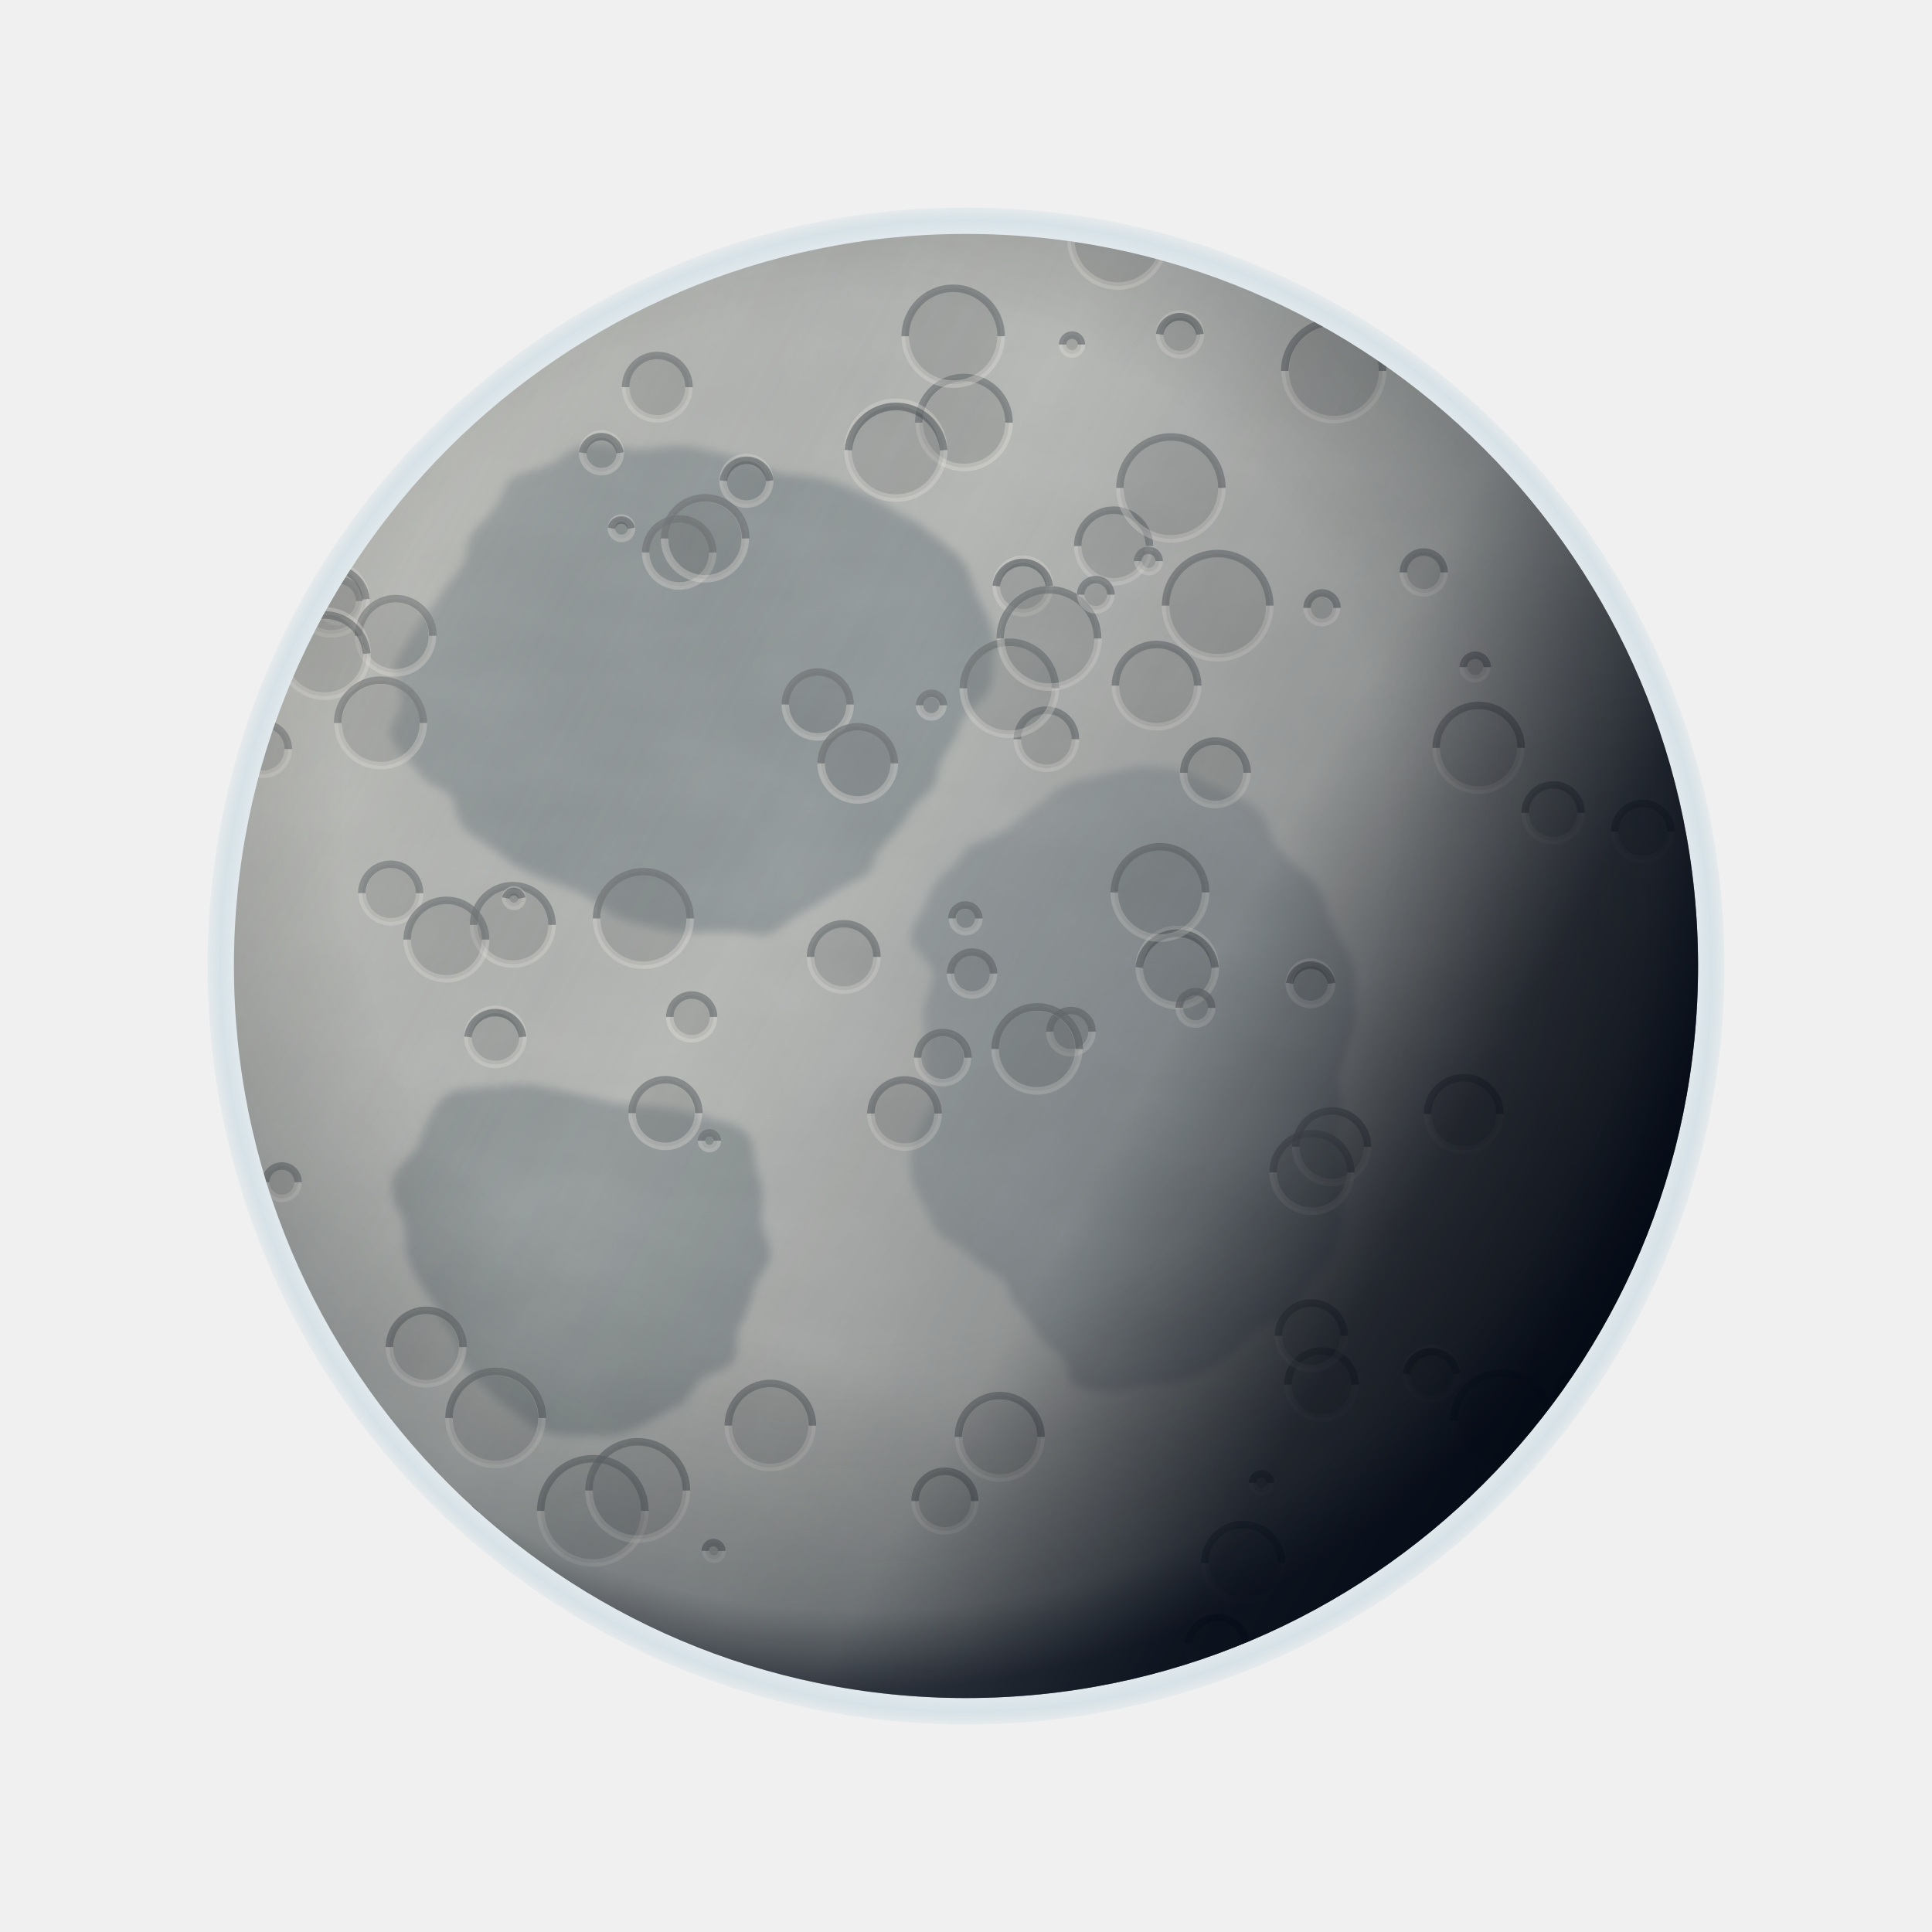
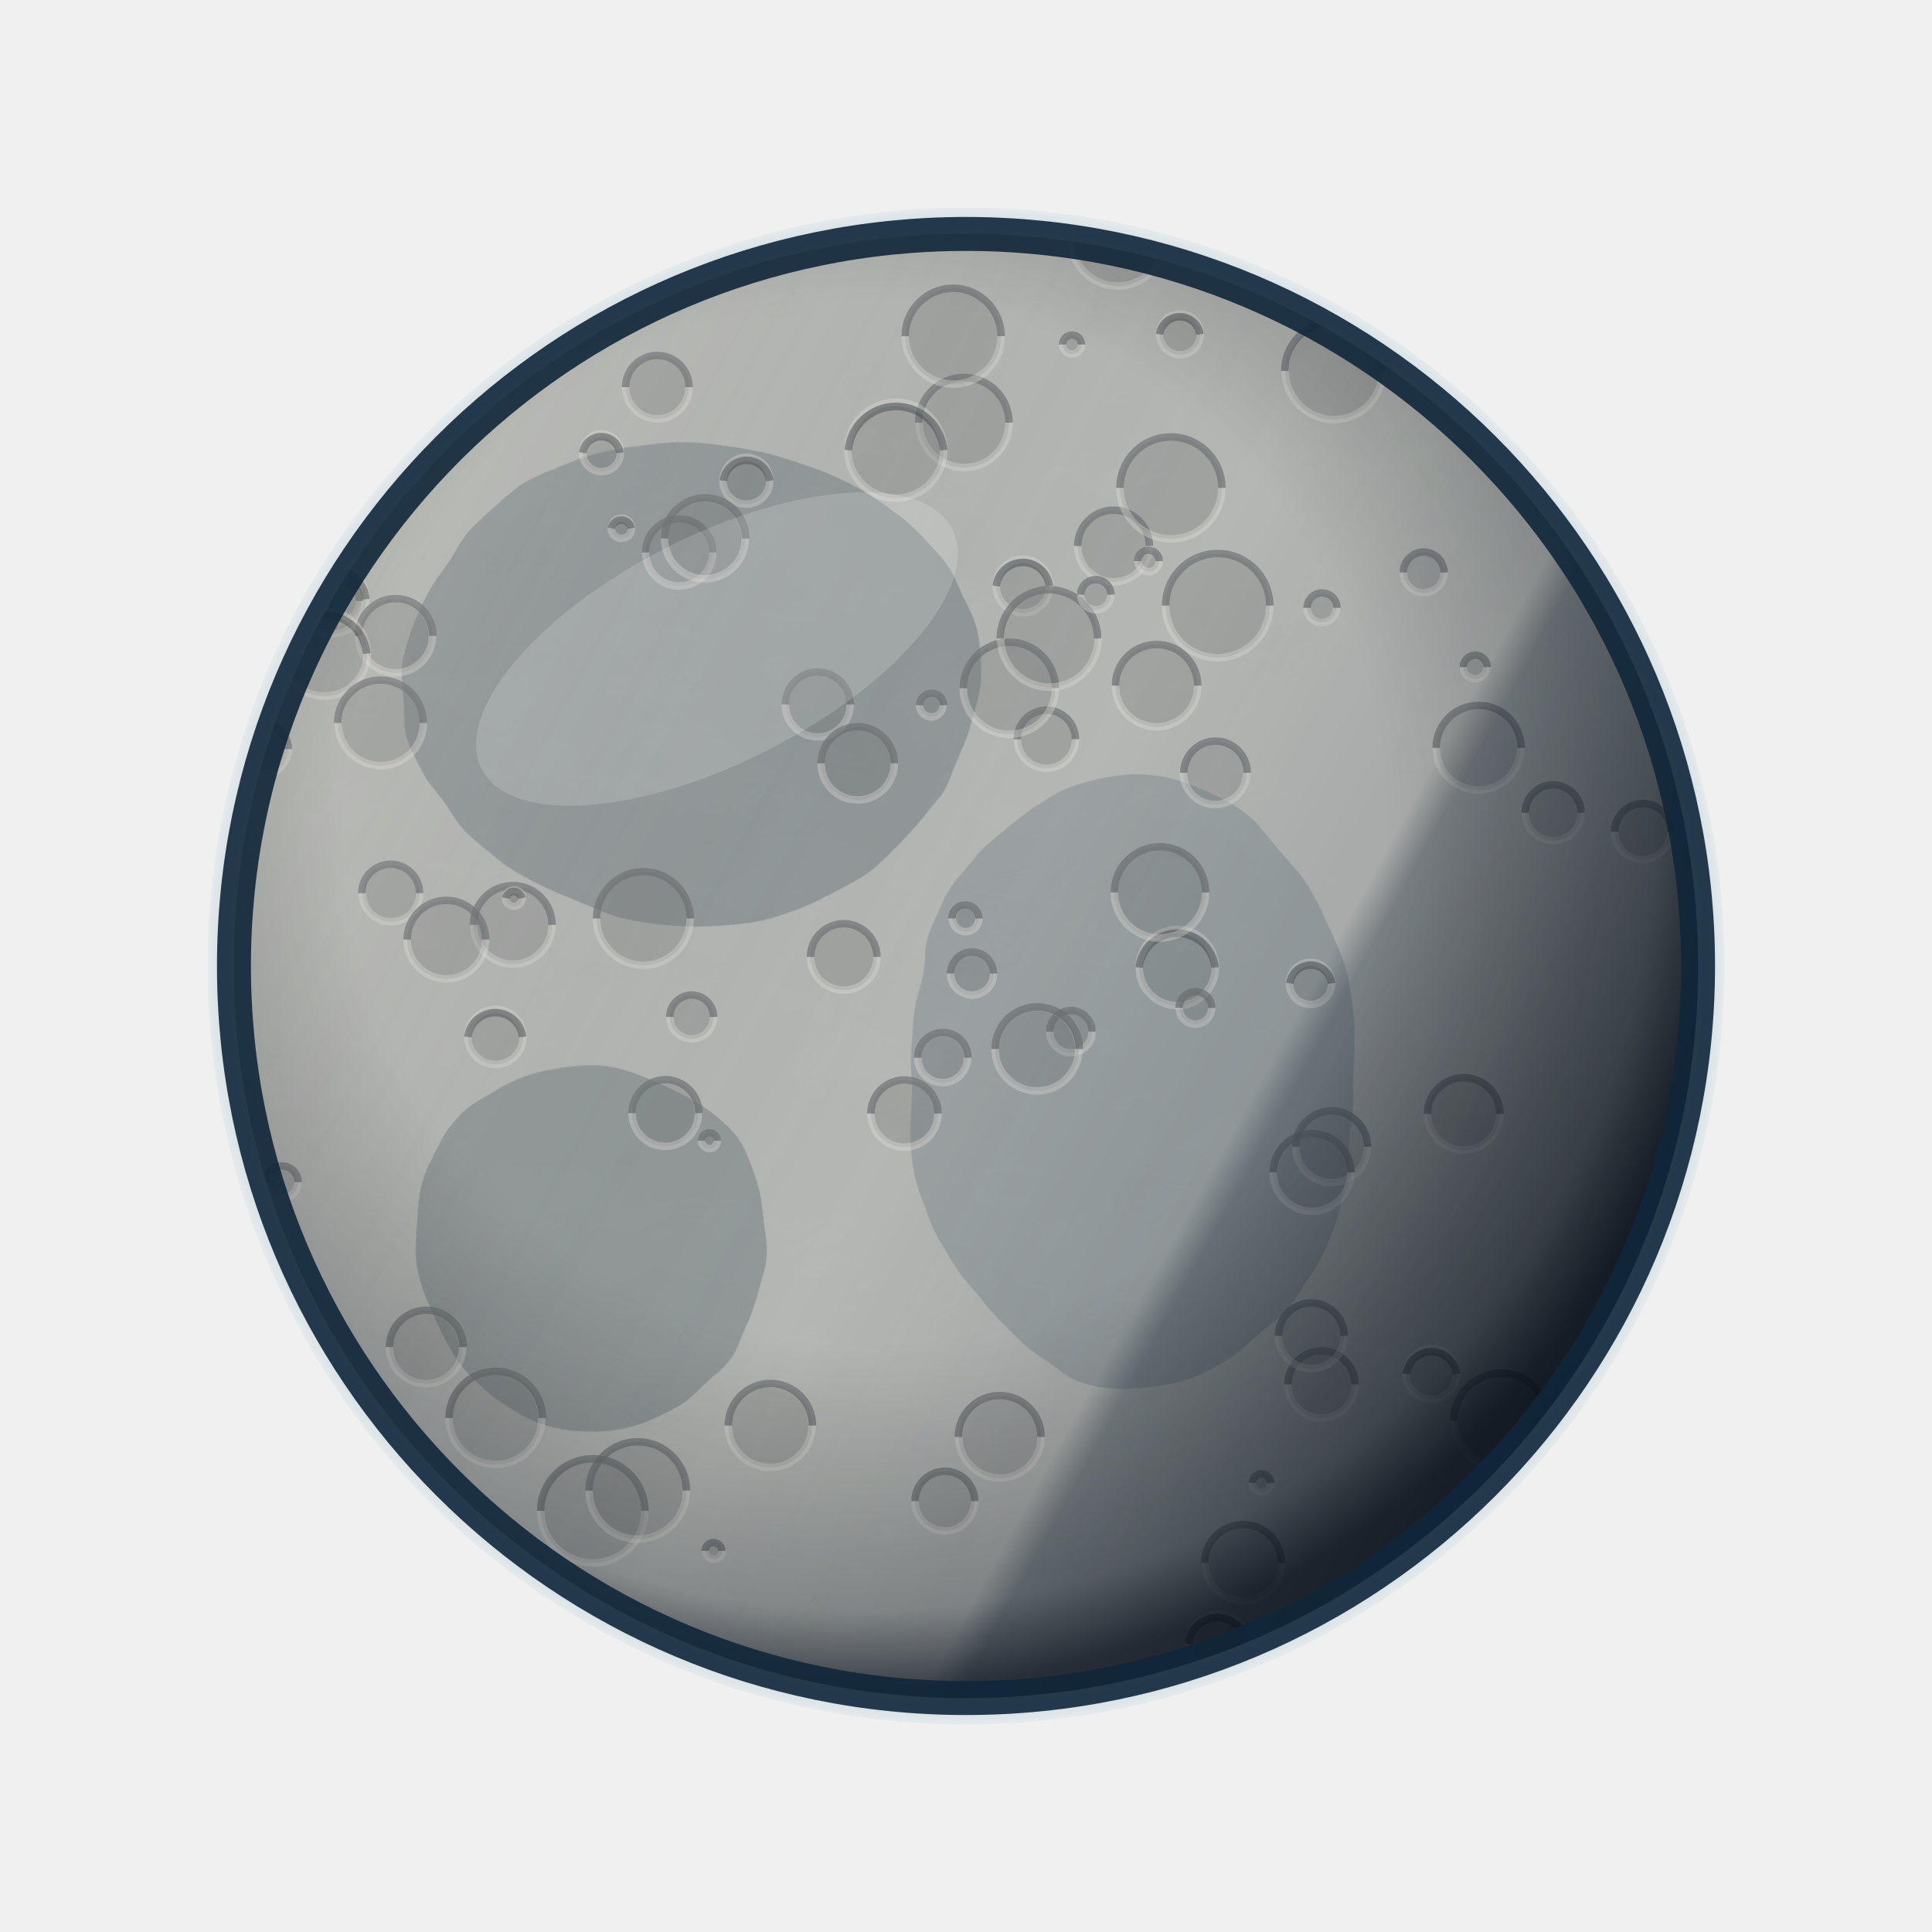
<svg xmlns="http://www.w3.org/2000/svg" width="512" height="512" viewBox="0 0 512 512">
  <defs>
    <clipPath id="disc">
      <circle cx="256" cy="256" r="194" />
    </clipPath>
    <filter id="grain" x="0" y="0" width="100%" height="100%">
      <feTurbulence type="fractalNoise" baseFrequency=".025 .045" numOctaves="5" seed="53" />
      <feColorMatrix type="saturate" values="0" />
      <feComponentTransfer>
-         <feFuncA type="linear" slope=".34" />
+         <feFuncA type="linear" slope=".1" />
      </feComponentTransfer>
    </filter>
    <filter id="weather" x="-30%" y="-30%" width="160%" height="160%">
      <feTurbulence type="fractalNoise" baseFrequency=".014 .022" numOctaves="3" seed="55" result="noise" />
-       <feDisplacementMap in="SourceGraphic" in2="noise" scale="33" xChannelSelector="R" yChannelSelector="G" />
-       <feGaussianBlur stdDeviation="1.2" />
+       <feDisplacementMap in="SourceGraphic" in2="noise" scale="8" xChannelSelector="R" yChannelSelector="G" />
    </filter>
    <linearGradient id="night" x1="0" y1=".2" x2="1" y2=".75">
-       <stop stop-color="#fff8e9" stop-opacity=".2" />
-       <stop offset=".38" stop-color="#06111b" stop-opacity="0" />
-       <stop offset=".64" stop-color="#050a14" stop-opacity=".2" />
-       <stop offset=".82" stop-color="#030711" stop-opacity=".78" />
-       <stop offset="1" stop-color="#02050c" stop-opacity=".97" />
+       <stop stop-color="#fff8e9" stop-opacity=".12" />
+       <stop offset=".52" stop-color="#06111b" stop-opacity="0" />
+       <stop offset=".7" stop-color="#071525" stop-opacity=".08" />
+       <stop offset=".72" stop-color="#071525" stop-opacity=".34" />
+       <stop offset="1" stop-color="#02050c" stop-opacity=".76" />
    </linearGradient>
    <radialGradient id="limb" cx=".43" cy=".4" r=".6">
      <stop offset=".6" stop-color="#000" stop-opacity="0" />
      <stop offset=".91" stop-color="#000914" stop-opacity=".25" />
      <stop offset="1" stop-color="#000714" stop-opacity=".65" />
    </radialGradient>
    <radialGradient id="air">
      <stop offset=".925" stop-color="#91cae6" stop-opacity="0" />
      <stop offset=".972" stop-color="#8db8ce" stop-opacity=".26" />
      <stop offset="1" stop-color="#8cb4c8" stop-opacity="0" />
    </radialGradient>
  </defs>
  <circle cx="256" cy="256" r="201" fill="url(#air)" />
  <g clip-path="url(#disc)">
    <circle cx="256" cy="256" r="194" fill="#b4b6b3" />
    <g filter="url(#weather)" opacity=".42">
      <ellipse cx="183" cy="181" rx="76" ry="64" fill="#616c73" />
      <ellipse cx="300" cy="287" rx="60" ry="81" fill="#778087" />
      <ellipse cx="157" cy="330" rx="46" ry="49" fill="#646d73" />
    </g>
    <circle cx="188.0" cy="302.3" r="2.1" fill="#666a6b" fill-opacity=".25" stroke="#e5e3dc" stroke-opacity=".35" stroke-width="2" />
    <path d="M185.9 302.3a2.1 2.1 0 0 1 4.2 0" fill="none" stroke="#454b4e" stroke-opacity=".5" stroke-width="2" />
    <circle cx="442.4" cy="380.4" r="14.0" fill="#666a6b" fill-opacity=".25" stroke="#e5e3dc" stroke-opacity=".35" stroke-width="2" />
    <path d="M428.4 380.4a14.0 14.0 0 0 1 28.0 0" fill="none" stroke="#454b4e" stroke-opacity=".5" stroke-width="2" />
    <circle cx="164.7" cy="140.0" r="2.7" fill="#666a6b" fill-opacity=".25" stroke="#e5e3dc" stroke-opacity=".35" stroke-width="2" />
    <path d="M162.0 140.0a2.7 2.7 0 0 1 5.3 0" fill="none" stroke="#454b4e" stroke-opacity=".5" stroke-width="2" />
    <circle cx="137.8" cy="72.3" r="10.3" fill="#666a6b" fill-opacity=".25" stroke="#e5e3dc" stroke-opacity=".35" stroke-width="2" />
    <path d="M127.5 72.3a10.3 10.3 0 0 1 20.6 0" fill="none" stroke="#454b4e" stroke-opacity=".5" stroke-width="2" />
    <circle cx="204.1" cy="377.8" r="11.1" fill="#666a6b" fill-opacity=".25" stroke="#e5e3dc" stroke-opacity=".35" stroke-width="2" />
    <path d="M193.0 377.8a11.1 11.1 0 0 1 22.3 0" fill="none" stroke="#454b4e" stroke-opacity=".5" stroke-width="2" />
    <circle cx="197.8" cy="127.4" r="6.2" fill="#666a6b" fill-opacity=".25" stroke="#e5e3dc" stroke-opacity=".35" stroke-width="2" />
    <path d="M191.7 127.4a6.2 6.2 0 0 1 12.3 0" fill="none" stroke="#454b4e" stroke-opacity=".5" stroke-width="2" />
    <circle cx="74.7" cy="313.3" r="4.3" fill="#666a6b" fill-opacity=".25" stroke="#e5e3dc" stroke-opacity=".35" stroke-width="2" />
    <path d="M70.4 313.3a4.3 4.3 0 0 1 8.6 0" fill="none" stroke="#454b4e" stroke-opacity=".5" stroke-width="2" />
    <circle cx="120.4" cy="405.9" r="7.2" fill="#666a6b" fill-opacity=".25" stroke="#e5e3dc" stroke-opacity=".35" stroke-width="2" />
    <path d="M113.2 405.9a7.2 7.2 0 0 1 14.5 0" fill="none" stroke="#454b4e" stroke-opacity=".5" stroke-width="2" />
    <circle cx="428.2" cy="441.4" r="10.0" fill="#666a6b" fill-opacity=".25" stroke="#e5e3dc" stroke-opacity=".35" stroke-width="2" />
    <path d="M418.2 441.4a10.0 10.0 0 0 1 19.9 0" fill="none" stroke="#454b4e" stroke-opacity=".5" stroke-width="2" />
    <circle cx="159.4" cy="120.0" r="5.0" fill="#666a6b" fill-opacity=".25" stroke="#e5e3dc" stroke-opacity=".35" stroke-width="2" />
    <path d="M154.4 120.0a5.0 5.0 0 0 1 9.9 0" fill="none" stroke="#454b4e" stroke-opacity=".5" stroke-width="2" />
    <circle cx="347.3" cy="260.6" r="5.6" fill="#666a6b" fill-opacity=".25" stroke="#e5e3dc" stroke-opacity=".35" stroke-width="2" />
    <path d="M341.8 260.6a5.6 5.6 0 0 1 11.1 0" fill="none" stroke="#454b4e" stroke-opacity=".5" stroke-width="2" />
    <circle cx="69.7" cy="198.5" r="6.7" fill="#666a6b" fill-opacity=".25" stroke="#e5e3dc" stroke-opacity=".35" stroke-width="2" />
    <path d="M63.0 198.5a6.7 6.7 0 0 1 13.4 0" fill="none" stroke="#454b4e" stroke-opacity=".5" stroke-width="2" />
    <circle cx="89.8" cy="159.3" r="5.5" fill="#666a6b" fill-opacity=".25" stroke="#e5e3dc" stroke-opacity=".35" stroke-width="2" />
    <path d="M84.2 159.3a5.5 5.5 0 0 1 11.1 0" fill="none" stroke="#454b4e" stroke-opacity=".5" stroke-width="2" />
    <circle cx="223.6" cy="253.6" r="8.8" fill="#666a6b" fill-opacity=".25" stroke="#e5e3dc" stroke-opacity=".35" stroke-width="2" />
    <path d="M214.8 253.6a8.8 8.8 0 0 1 17.6 0" fill="none" stroke="#454b4e" stroke-opacity=".5" stroke-width="2" />
    <circle cx="390.9" cy="176.8" r="3.1" fill="#666a6b" fill-opacity=".25" stroke="#e5e3dc" stroke-opacity=".35" stroke-width="2" />
    <path d="M387.8 176.8a3.1 3.1 0 0 1 6.3 0" fill="none" stroke="#454b4e" stroke-opacity=".5" stroke-width="2" />
    <circle cx="180.0" cy="146.4" r="8.9" fill="#666a6b" fill-opacity=".25" stroke="#e5e3dc" stroke-opacity=".35" stroke-width="2" />
    <path d="M171.1 146.4a8.9 8.9 0 0 1 17.8 0" fill="none" stroke="#454b4e" stroke-opacity=".5" stroke-width="2" />
    <circle cx="246.8" cy="186.9" r="3.1" fill="#666a6b" fill-opacity=".25" stroke="#e5e3dc" stroke-opacity=".35" stroke-width="2" />
    <path d="M243.7 186.9a3.1 3.1 0 0 1 6.3 0" fill="none" stroke="#454b4e" stroke-opacity=".5" stroke-width="2" />
    <circle cx="352.9" cy="303.9" r="9.5" fill="#666a6b" fill-opacity=".25" stroke="#e5e3dc" stroke-opacity=".35" stroke-width="2" />
    <path d="M343.4 303.9a9.5 9.5 0 0 1 19.0 0" fill="none" stroke="#454b4e" stroke-opacity=".5" stroke-width="2" />
    <circle cx="334.3" cy="393.0" r="2.4" fill="#666a6b" fill-opacity=".25" stroke="#e5e3dc" stroke-opacity=".35" stroke-width="2" />
    <path d="M331.9 393.0a2.4 2.4 0 0 1 4.8 0" fill="none" stroke="#454b4e" stroke-opacity=".5" stroke-width="2" />
    <circle cx="135.9" cy="245.1" r="10.4" fill="#666a6b" fill-opacity=".25" stroke="#e5e3dc" stroke-opacity=".35" stroke-width="2" />
    <path d="M125.5 245.1a10.4 10.4 0 0 1 20.8 0" fill="none" stroke="#454b4e" stroke-opacity=".5" stroke-width="2" />
    <circle cx="257.6" cy="258.0" r="5.7" fill="#666a6b" fill-opacity=".25" stroke="#e5e3dc" stroke-opacity=".35" stroke-width="2" />
    <path d="M251.9 258.0a5.7 5.7 0 0 1 11.4 0" fill="none" stroke="#454b4e" stroke-opacity=".5" stroke-width="2" />
    <circle cx="157.1" cy="400.4" r="13.8" fill="#666a6b" fill-opacity=".25" stroke="#e5e3dc" stroke-opacity=".35" stroke-width="2" />
    <path d="M143.3 400.4a13.8 13.8 0 0 1 27.6 0" fill="none" stroke="#454b4e" stroke-opacity=".5" stroke-width="2" />
    <circle cx="255.9" cy="243.4" r="3.5" fill="#666a6b" fill-opacity=".25" stroke="#e5e3dc" stroke-opacity=".35" stroke-width="2" />
    <path d="M252.3 243.4a3.5 3.5 0 0 1 7.1 0" fill="none" stroke="#454b4e" stroke-opacity=".5" stroke-width="2" />
    <circle cx="295.1" cy="144.7" r="9.5" fill="#666a6b" fill-opacity=".25" stroke="#e5e3dc" stroke-opacity=".35" stroke-width="2" />
    <path d="M285.6 144.7a9.5 9.5 0 0 1 19.0 0" fill="none" stroke="#454b4e" stroke-opacity=".5" stroke-width="2" />
    <circle cx="170.5" cy="243.4" r="12.4" fill="#666a6b" fill-opacity=".25" stroke="#e5e3dc" stroke-opacity=".35" stroke-width="2" />
    <path d="M158.1 243.4a12.4 12.4 0 0 1 24.8 0" fill="none" stroke="#454b4e" stroke-opacity=".5" stroke-width="2" />
    <circle cx="183.3" cy="269.5" r="5.8" fill="#666a6b" fill-opacity=".25" stroke="#e5e3dc" stroke-opacity=".35" stroke-width="2" />
    <path d="M177.5 269.5a5.8 5.8 0 0 1 11.6 0" fill="none" stroke="#454b4e" stroke-opacity=".5" stroke-width="2" />
    <circle cx="250.4" cy="397.8" r="7.9" fill="#666a6b" fill-opacity=".25" stroke="#e5e3dc" stroke-opacity=".35" stroke-width="2" />
    <path d="M242.5 397.8a7.9 7.9 0 0 1 15.8 0" fill="none" stroke="#454b4e" stroke-opacity=".5" stroke-width="2" />
    <circle cx="435.3" cy="220.4" r="7.4" fill="#666a6b" fill-opacity=".25" stroke="#e5e3dc" stroke-opacity=".35" stroke-width="2" />
    <path d="M427.9 220.4a7.4 7.4 0 0 1 14.9 0" fill="none" stroke="#454b4e" stroke-opacity=".5" stroke-width="2" />
    <circle cx="312.0" cy="256.4" r="10.1" fill="#666a6b" fill-opacity=".25" stroke="#e5e3dc" stroke-opacity=".35" stroke-width="2" />
    <path d="M301.9 256.4a10.1 10.1 0 0 1 20.1 0" fill="none" stroke="#454b4e" stroke-opacity=".5" stroke-width="2" />
    <circle cx="175.2" cy="68.2" r="7.1" fill="#666a6b" fill-opacity=".25" stroke="#e5e3dc" stroke-opacity=".35" stroke-width="2" />
    <path d="M168.1 68.2a7.1 7.1 0 0 1 14.1 0" fill="none" stroke="#454b4e" stroke-opacity=".5" stroke-width="2" />
    <circle cx="87.8" cy="158.8" r="9.2" fill="#666a6b" fill-opacity=".25" stroke="#e5e3dc" stroke-opacity=".35" stroke-width="2" />
    <path d="M78.7 158.8a9.2 9.2 0 0 1 18.3 0" fill="none" stroke="#454b4e" stroke-opacity=".5" stroke-width="2" />
    <circle cx="329.5" cy="414.2" r="10.1" fill="#666a6b" fill-opacity=".25" stroke="#e5e3dc" stroke-opacity=".35" stroke-width="2" />
    <path d="M319.3 414.2a10.1 10.1 0 0 1 20.3 0" fill="none" stroke="#454b4e" stroke-opacity=".5" stroke-width="2" />
    <circle cx="277.3" cy="195.9" r="7.7" fill="#666a6b" fill-opacity=".25" stroke="#e5e3dc" stroke-opacity=".35" stroke-width="2" />
    <path d="M269.6 195.9a7.7 7.7 0 0 1 15.4 0" fill="none" stroke="#454b4e" stroke-opacity=".5" stroke-width="2" />
    <circle cx="174.2" cy="102.6" r="8.4" fill="#666a6b" fill-opacity=".25" stroke="#e5e3dc" stroke-opacity=".35" stroke-width="2" />
    <path d="M165.8 102.6a8.4 8.4 0 0 1 16.8 0" fill="none" stroke="#454b4e" stroke-opacity=".5" stroke-width="2" />
    <circle cx="306.5" cy="181.7" r="10.9" fill="#666a6b" fill-opacity=".25" stroke="#e5e3dc" stroke-opacity=".35" stroke-width="2" />
    <path d="M295.6 181.7a10.9 10.9 0 0 1 21.8 0" fill="none" stroke="#454b4e" stroke-opacity=".5" stroke-width="2" />
    <circle cx="267.5" cy="182.4" r="12.2" fill="#666a6b" fill-opacity=".25" stroke="#e5e3dc" stroke-opacity=".35" stroke-width="2" />
    <path d="M255.3 182.4a12.2 12.2 0 0 1 24.4 0" fill="none" stroke="#454b4e" stroke-opacity=".5" stroke-width="2" />
    <circle cx="71.5" cy="166.7" r="5.9" fill="#666a6b" fill-opacity=".25" stroke="#e5e3dc" stroke-opacity=".35" stroke-width="2" />
    <path d="M65.7 166.7a5.9 5.9 0 0 1 11.7 0" fill="none" stroke="#454b4e" stroke-opacity=".5" stroke-width="2" />
    <circle cx="322.7" cy="160.5" r="13.8" fill="#666a6b" fill-opacity=".25" stroke="#e5e3dc" stroke-opacity=".35" stroke-width="2" />
    <path d="M308.9 160.5a13.8 13.8 0 0 1 27.6 0" fill="none" stroke="#454b4e" stroke-opacity=".5" stroke-width="2" />
    <circle cx="103.6" cy="236.7" r="7.6" fill="#666a6b" fill-opacity=".25" stroke="#e5e3dc" stroke-opacity=".35" stroke-width="2" />
    <path d="M95.9 236.7a7.6 7.6 0 0 1 15.3 0" fill="none" stroke="#454b4e" stroke-opacity=".5" stroke-width="2" />
    <circle cx="350.3" cy="161.1" r="3.9" fill="#666a6b" fill-opacity=".25" stroke="#e5e3dc" stroke-opacity=".35" stroke-width="2" />
    <path d="M346.4 161.1a3.9 3.9 0 0 1 7.9 0" fill="none" stroke="#454b4e" stroke-opacity=".5" stroke-width="2" />
    <circle cx="350.2" cy="366.9" r="8.9" fill="#666a6b" fill-opacity=".25" stroke="#e5e3dc" stroke-opacity=".35" stroke-width="2" />
    <path d="M341.3 366.9a8.9 8.9 0 0 1 17.8 0" fill="none" stroke="#454b4e" stroke-opacity=".5" stroke-width="2" />
    <circle cx="411.6" cy="215.4" r="7.4" fill="#666a6b" fill-opacity=".25" stroke="#e5e3dc" stroke-opacity=".35" stroke-width="2" />
    <path d="M404.2 215.4a7.4 7.4 0 0 1 14.8 0" fill="none" stroke="#454b4e" stroke-opacity=".5" stroke-width="2" />
    <circle cx="255.5" cy="112.0" r="11.9" fill="#666a6b" fill-opacity=".25" stroke="#e5e3dc" stroke-opacity=".35" stroke-width="2" />
    <path d="M243.5 112.0a11.9 11.9 0 0 1 23.9 0" fill="none" stroke="#454b4e" stroke-opacity=".5" stroke-width="2" />
    <circle cx="86.8" cy="92.8" r="12.9" fill="#666a6b" fill-opacity=".25" stroke="#e5e3dc" stroke-opacity=".35" stroke-width="2" />
    <path d="M73.9 92.8a12.9 12.9 0 0 1 25.8 0" fill="none" stroke="#454b4e" stroke-opacity=".5" stroke-width="2" />
    <circle cx="237.4" cy="119.3" r="12.7" fill="#666a6b" fill-opacity=".25" stroke="#e5e3dc" stroke-opacity=".35" stroke-width="2" />
    <path d="M224.8 119.3a12.7 12.7 0 0 1 25.3 0" fill="none" stroke="#454b4e" stroke-opacity=".5" stroke-width="2" />
    <circle cx="136.2" cy="238.0" r="2.2" fill="#666a6b" fill-opacity=".25" stroke="#e5e3dc" stroke-opacity=".35" stroke-width="2" />
    <path d="M134.0 238.0a2.2 2.2 0 0 1 4.3 0" fill="none" stroke="#454b4e" stroke-opacity=".5" stroke-width="2" />
    <circle cx="118.3" cy="249.0" r="10.4" fill="#666a6b" fill-opacity=".25" stroke="#e5e3dc" stroke-opacity=".35" stroke-width="2" />
    <path d="M107.9 249.0a10.4 10.4 0 0 1 20.8 0" fill="none" stroke="#454b4e" stroke-opacity=".5" stroke-width="2" />
    <circle cx="112.9" cy="357.0" r="9.7" fill="#666a6b" fill-opacity=".25" stroke="#e5e3dc" stroke-opacity=".35" stroke-width="2" />
    <path d="M103.2 357.0a9.7 9.7 0 0 1 19.5 0" fill="none" stroke="#454b4e" stroke-opacity=".5" stroke-width="2" />
    <circle cx="322.7" cy="435.6" r="7.8" fill="#666a6b" fill-opacity=".25" stroke="#e5e3dc" stroke-opacity=".35" stroke-width="2" />
    <path d="M314.9 435.6a7.8 7.8 0 0 1 15.5 0" fill="none" stroke="#454b4e" stroke-opacity=".5" stroke-width="2" />
    <circle cx="64.9" cy="84.7" r="12.5" fill="#666a6b" fill-opacity=".25" stroke="#e5e3dc" stroke-opacity=".35" stroke-width="2" />
    <path d="M52.4 84.7a12.5 12.5 0 0 1 24.9 0" fill="none" stroke="#454b4e" stroke-opacity=".5" stroke-width="2" />
    <circle cx="104.8" cy="168.5" r="9.8" fill="#666a6b" fill-opacity=".25" stroke="#e5e3dc" stroke-opacity=".35" stroke-width="2" />
    <path d="M95.0 168.5a9.8 9.8 0 0 1 19.7 0" fill="none" stroke="#454b4e" stroke-opacity=".5" stroke-width="2" />
    <circle cx="347.5" cy="354.0" r="8.7" fill="#666a6b" fill-opacity=".25" stroke="#e5e3dc" stroke-opacity=".35" stroke-width="2" />
    <path d="M338.8 354.0a8.7 8.7 0 0 1 17.4 0" fill="none" stroke="#454b4e" stroke-opacity=".5" stroke-width="2" />
    <circle cx="189.2" cy="411.0" r="2.2" fill="#666a6b" fill-opacity=".25" stroke="#e5e3dc" stroke-opacity=".35" stroke-width="2" />
    <path d="M186.9 411.0a2.2 2.2 0 0 1 4.4 0" fill="none" stroke="#454b4e" stroke-opacity=".5" stroke-width="2" />
    <circle cx="162.4" cy="444.0" r="4.3" fill="#666a6b" fill-opacity=".25" stroke="#e5e3dc" stroke-opacity=".35" stroke-width="2" />
    <path d="M158.1 444.0a4.3 4.3 0 0 1 8.5 0" fill="none" stroke="#454b4e" stroke-opacity=".5" stroke-width="2" />
    <circle cx="387.9" cy="295.2" r="9.6" fill="#666a6b" fill-opacity=".25" stroke="#e5e3dc" stroke-opacity=".35" stroke-width="2" />
    <path d="M378.3 295.2a9.6 9.6 0 0 1 19.2 0" fill="none" stroke="#454b4e" stroke-opacity=".5" stroke-width="2" />
    <circle cx="307.4" cy="236.5" r="12.1" fill="#666a6b" fill-opacity=".25" stroke="#e5e3dc" stroke-opacity=".35" stroke-width="2" />
    <path d="M295.3 236.5a12.1 12.1 0 0 1 24.2 0" fill="none" stroke="#454b4e" stroke-opacity=".5" stroke-width="2" />
    <circle cx="86.0" cy="173.2" r="11.3" fill="#666a6b" fill-opacity=".25" stroke="#e5e3dc" stroke-opacity=".35" stroke-width="2" />
    <path d="M74.7 173.2a11.3 11.3 0 0 1 22.5 0" fill="none" stroke="#454b4e" stroke-opacity=".5" stroke-width="2" />
    <circle cx="347.7" cy="310.7" r="10.3" fill="#666a6b" fill-opacity=".25" stroke="#e5e3dc" stroke-opacity=".35" stroke-width="2" />
    <path d="M337.4 310.7a10.3 10.3 0 0 1 20.6 0" fill="none" stroke="#454b4e" stroke-opacity=".5" stroke-width="2" />
    <circle cx="176.3" cy="295.0" r="8.8" fill="#666a6b" fill-opacity=".25" stroke="#e5e3dc" stroke-opacity=".35" stroke-width="2" />
    <path d="M167.5 295.0a8.8 8.8 0 0 1 17.7 0" fill="none" stroke="#454b4e" stroke-opacity=".5" stroke-width="2" />
    <circle cx="377.3" cy="151.7" r="5.4" fill="#666a6b" fill-opacity=".25" stroke="#e5e3dc" stroke-opacity=".35" stroke-width="2" />
    <path d="M371.9 151.7a5.4 5.4 0 0 1 10.8 0" fill="none" stroke="#454b4e" stroke-opacity=".5" stroke-width="2" />
    <circle cx="186.8" cy="142.7" r="10.7" fill="#666a6b" fill-opacity=".25" stroke="#e5e3dc" stroke-opacity=".35" stroke-width="2" />
    <path d="M176.1 142.7a10.7 10.7 0 0 1 21.5 0" fill="none" stroke="#454b4e" stroke-opacity=".5" stroke-width="2" />
    <circle cx="252.6" cy="89.1" r="12.7" fill="#666a6b" fill-opacity=".25" stroke="#e5e3dc" stroke-opacity=".35" stroke-width="2" />
    <path d="M239.9 89.1a12.7 12.7 0 0 1 25.4 0" fill="none" stroke="#454b4e" stroke-opacity=".5" stroke-width="2" />
    <circle cx="265.0" cy="380.8" r="10.9" fill="#666a6b" fill-opacity=".25" stroke="#e5e3dc" stroke-opacity=".35" stroke-width="2" />
    <path d="M254.0 380.8a10.9 10.9 0 0 1 21.9 0" fill="none" stroke="#454b4e" stroke-opacity=".5" stroke-width="2" />
    <circle cx="216.7" cy="186.7" r="8.6" fill="#666a6b" fill-opacity=".25" stroke="#e5e3dc" stroke-opacity=".35" stroke-width="2" />
    <path d="M208.1 186.7a8.6 8.6 0 0 1 17.2 0" fill="none" stroke="#454b4e" stroke-opacity=".5" stroke-width="2" />
    <circle cx="426.0" cy="372.5" r="13.5" fill="#666a6b" fill-opacity=".25" stroke="#e5e3dc" stroke-opacity=".35" stroke-width="2" />
    <path d="M412.5 372.5a13.5 13.5 0 0 1 27.0 0" fill="none" stroke="#454b4e" stroke-opacity=".5" stroke-width="2" />
    <circle cx="283.8" cy="273.4" r="5.6" fill="#666a6b" fill-opacity=".25" stroke="#e5e3dc" stroke-opacity=".35" stroke-width="2" />
    <path d="M278.2 273.4a5.6 5.6 0 0 1 11.2 0" fill="none" stroke="#454b4e" stroke-opacity=".5" stroke-width="2" />
    <circle cx="274.8" cy="278.0" r="11.1" fill="#666a6b" fill-opacity=".25" stroke="#e5e3dc" stroke-opacity=".35" stroke-width="2" />
    <path d="M263.7 278.0a11.1 11.1 0 0 1 22.3 0" fill="none" stroke="#454b4e" stroke-opacity=".5" stroke-width="2" />
    <circle cx="386.4" cy="410.9" r="5.0" fill="#666a6b" fill-opacity=".25" stroke="#e5e3dc" stroke-opacity=".35" stroke-width="2" />
    <path d="M381.3 410.9a5.0 5.0 0 0 1 10.1 0" fill="none" stroke="#454b4e" stroke-opacity=".5" stroke-width="2" />
    <circle cx="312.7" cy="88.6" r="5.4" fill="#666a6b" fill-opacity=".25" stroke="#e5e3dc" stroke-opacity=".35" stroke-width="2" />
    <path d="M307.3 88.6a5.4 5.4 0 0 1 10.7 0" fill="none" stroke="#454b4e" stroke-opacity=".5" stroke-width="2" />
    <circle cx="296.2" cy="63.4" r="12.4" fill="#666a6b" fill-opacity=".25" stroke="#e5e3dc" stroke-opacity=".35" stroke-width="2" />
    <path d="M283.8 63.4a12.4 12.4 0 0 1 24.7 0" fill="none" stroke="#454b4e" stroke-opacity=".5" stroke-width="2" />
    <circle cx="271.1" cy="155.3" r="7.1" fill="#666a6b" fill-opacity=".25" stroke="#e5e3dc" stroke-opacity=".35" stroke-width="2" />
    <path d="M264.0 155.3a7.1 7.1 0 0 1 14.1 0" fill="none" stroke="#454b4e" stroke-opacity=".5" stroke-width="2" />
    <circle cx="353.5" cy="98.3" r="12.9" fill="#666a6b" fill-opacity=".25" stroke="#e5e3dc" stroke-opacity=".35" stroke-width="2" />
    <path d="M340.5 98.3a12.9 12.9 0 0 1 25.9 0" fill="none" stroke="#454b4e" stroke-opacity=".5" stroke-width="2" />
    <circle cx="316.8" cy="267.1" r="4.3" fill="#666a6b" fill-opacity=".25" stroke="#e5e3dc" stroke-opacity=".35" stroke-width="2" />
    <path d="M312.5 267.1a4.3 4.3 0 0 1 8.6 0" fill="none" stroke="#454b4e" stroke-opacity=".5" stroke-width="2" />
    <circle cx="304.4" cy="148.7" r="2.8" fill="#666a6b" fill-opacity=".25" stroke="#e5e3dc" stroke-opacity=".35" stroke-width="2" />
    <path d="M301.5 148.7a2.8 2.8 0 0 1 5.7 0" fill="none" stroke="#454b4e" stroke-opacity=".5" stroke-width="2" />
    <circle cx="391.8" cy="198.2" r="11.2" fill="#666a6b" fill-opacity=".25" stroke="#e5e3dc" stroke-opacity=".35" stroke-width="2" />
    <path d="M380.6 198.2a11.2 11.2 0 0 1 22.5 0" fill="none" stroke="#454b4e" stroke-opacity=".5" stroke-width="2" />
    <circle cx="249.8" cy="280.3" r="6.6" fill="#666a6b" fill-opacity=".25" stroke="#e5e3dc" stroke-opacity=".35" stroke-width="2" />
    <path d="M243.2 280.3a6.6 6.6 0 0 1 13.3 0" fill="none" stroke="#454b4e" stroke-opacity=".5" stroke-width="2" />
    <circle cx="379.3" cy="364.1" r="6.7" fill="#666a6b" fill-opacity=".25" stroke="#e5e3dc" stroke-opacity=".35" stroke-width="2" />
    <path d="M372.7 364.1a6.7 6.7 0 0 1 13.3 0" fill="none" stroke="#454b4e" stroke-opacity=".5" stroke-width="2" />
    <circle cx="278.1" cy="169.2" r="12.9" fill="#666a6b" fill-opacity=".25" stroke="#e5e3dc" stroke-opacity=".35" stroke-width="2" />
    <path d="M265.1 169.2a12.9 12.9 0 0 1 25.8 0" fill="none" stroke="#454b4e" stroke-opacity=".5" stroke-width="2" />
    <circle cx="239.7" cy="295.1" r="8.9" fill="#666a6b" fill-opacity=".25" stroke="#e5e3dc" stroke-opacity=".35" stroke-width="2" />
    <path d="M230.8 295.1a8.9 8.9 0 0 1 17.8 0" fill="none" stroke="#454b4e" stroke-opacity=".5" stroke-width="2" />
    <circle cx="100.9" cy="191.6" r="11.3" fill="#666a6b" fill-opacity=".25" stroke="#e5e3dc" stroke-opacity=".35" stroke-width="2" />
    <path d="M89.5 191.6a11.3 11.3 0 0 1 22.7 0" fill="none" stroke="#454b4e" stroke-opacity=".5" stroke-width="2" />
    <circle cx="290.4" cy="157.6" r="4.0" fill="#666a6b" fill-opacity=".25" stroke="#e5e3dc" stroke-opacity=".35" stroke-width="2" />
    <path d="M286.4 157.6a4.0 4.0 0 0 1 8.0 0" fill="none" stroke="#454b4e" stroke-opacity=".5" stroke-width="2" />
    <circle cx="398.0" cy="376.5" r="12.6" fill="#666a6b" fill-opacity=".25" stroke="#e5e3dc" stroke-opacity=".35" stroke-width="2" />
    <path d="M385.3 376.5a12.6 12.6 0 0 1 25.2 0" fill="none" stroke="#454b4e" stroke-opacity=".5" stroke-width="2" />
    <circle cx="131.3" cy="274.8" r="7.3" fill="#666a6b" fill-opacity=".25" stroke="#e5e3dc" stroke-opacity=".35" stroke-width="2" />
    <path d="M124.0 274.8a7.3 7.3 0 0 1 14.5 0" fill="none" stroke="#454b4e" stroke-opacity=".5" stroke-width="2" />
    <circle cx="227.3" cy="202.3" r="9.7" fill="#666a6b" fill-opacity=".25" stroke="#e5e3dc" stroke-opacity=".35" stroke-width="2" />
    <path d="M217.6 202.3a9.7 9.7 0 0 1 19.4 0" fill="none" stroke="#454b4e" stroke-opacity=".5" stroke-width="2" />
    <circle cx="284.1" cy="91.3" r="2.5" fill="#666a6b" fill-opacity=".25" stroke="#e5e3dc" stroke-opacity=".35" stroke-width="2" />
    <path d="M281.6 91.3a2.5 2.5 0 0 1 5.0 0" fill="none" stroke="#454b4e" stroke-opacity=".5" stroke-width="2" />
    <circle cx="131.3" cy="375.8" r="12.3" fill="#666a6b" fill-opacity=".25" stroke="#e5e3dc" stroke-opacity=".35" stroke-width="2" />
    <path d="M119.0 375.8a12.3 12.3 0 0 1 24.7 0" fill="none" stroke="#454b4e" stroke-opacity=".5" stroke-width="2" />
    <circle cx="322.0" cy="204.8" r="8.4" fill="#666a6b" fill-opacity=".25" stroke="#e5e3dc" stroke-opacity=".35" stroke-width="2" />
    <path d="M313.7 204.8a8.4 8.4 0 0 1 16.8 0" fill="none" stroke="#454b4e" stroke-opacity=".5" stroke-width="2" />
    <circle cx="310.3" cy="129.3" r="13.5" fill="#666a6b" fill-opacity=".25" stroke="#e5e3dc" stroke-opacity=".35" stroke-width="2" />
    <path d="M296.8 129.3a13.5 13.5 0 0 1 27.0 0" fill="none" stroke="#454b4e" stroke-opacity=".5" stroke-width="2" />
    <circle cx="417.1" cy="76.7" r="5.1" fill="#666a6b" fill-opacity=".25" stroke="#e5e3dc" stroke-opacity=".35" stroke-width="2" />
    <path d="M412.0 76.7a5.1 5.1 0 0 1 10.1 0" fill="none" stroke="#454b4e" stroke-opacity=".5" stroke-width="2" />
    <circle cx="169.0" cy="395.0" r="12.9" fill="#666a6b" fill-opacity=".25" stroke="#e5e3dc" stroke-opacity=".35" stroke-width="2" />
    <path d="M156.1 395.0a12.9 12.9 0 0 1 25.8 0" fill="none" stroke="#454b4e" stroke-opacity=".5" stroke-width="2" />
    <rect x="50" y="50" width="412" height="412" filter="url(#grain)" style="mix-blend-mode:soft-light" />
    <circle cx="256" cy="256" r="194" fill="url(#night)" />
    <circle cx="256" cy="256" r="194" fill="url(#limb)" />
+     <ellipse cx="190" cy="172" rx="70" ry="30" fill="#fff" opacity=".16" transform="rotate(-27 190 172)" />
  </g>
+   <circle cx="256" cy="256" r="194" fill="none" stroke="#102638" stroke-width="9" opacity=".9" />
</svg>
